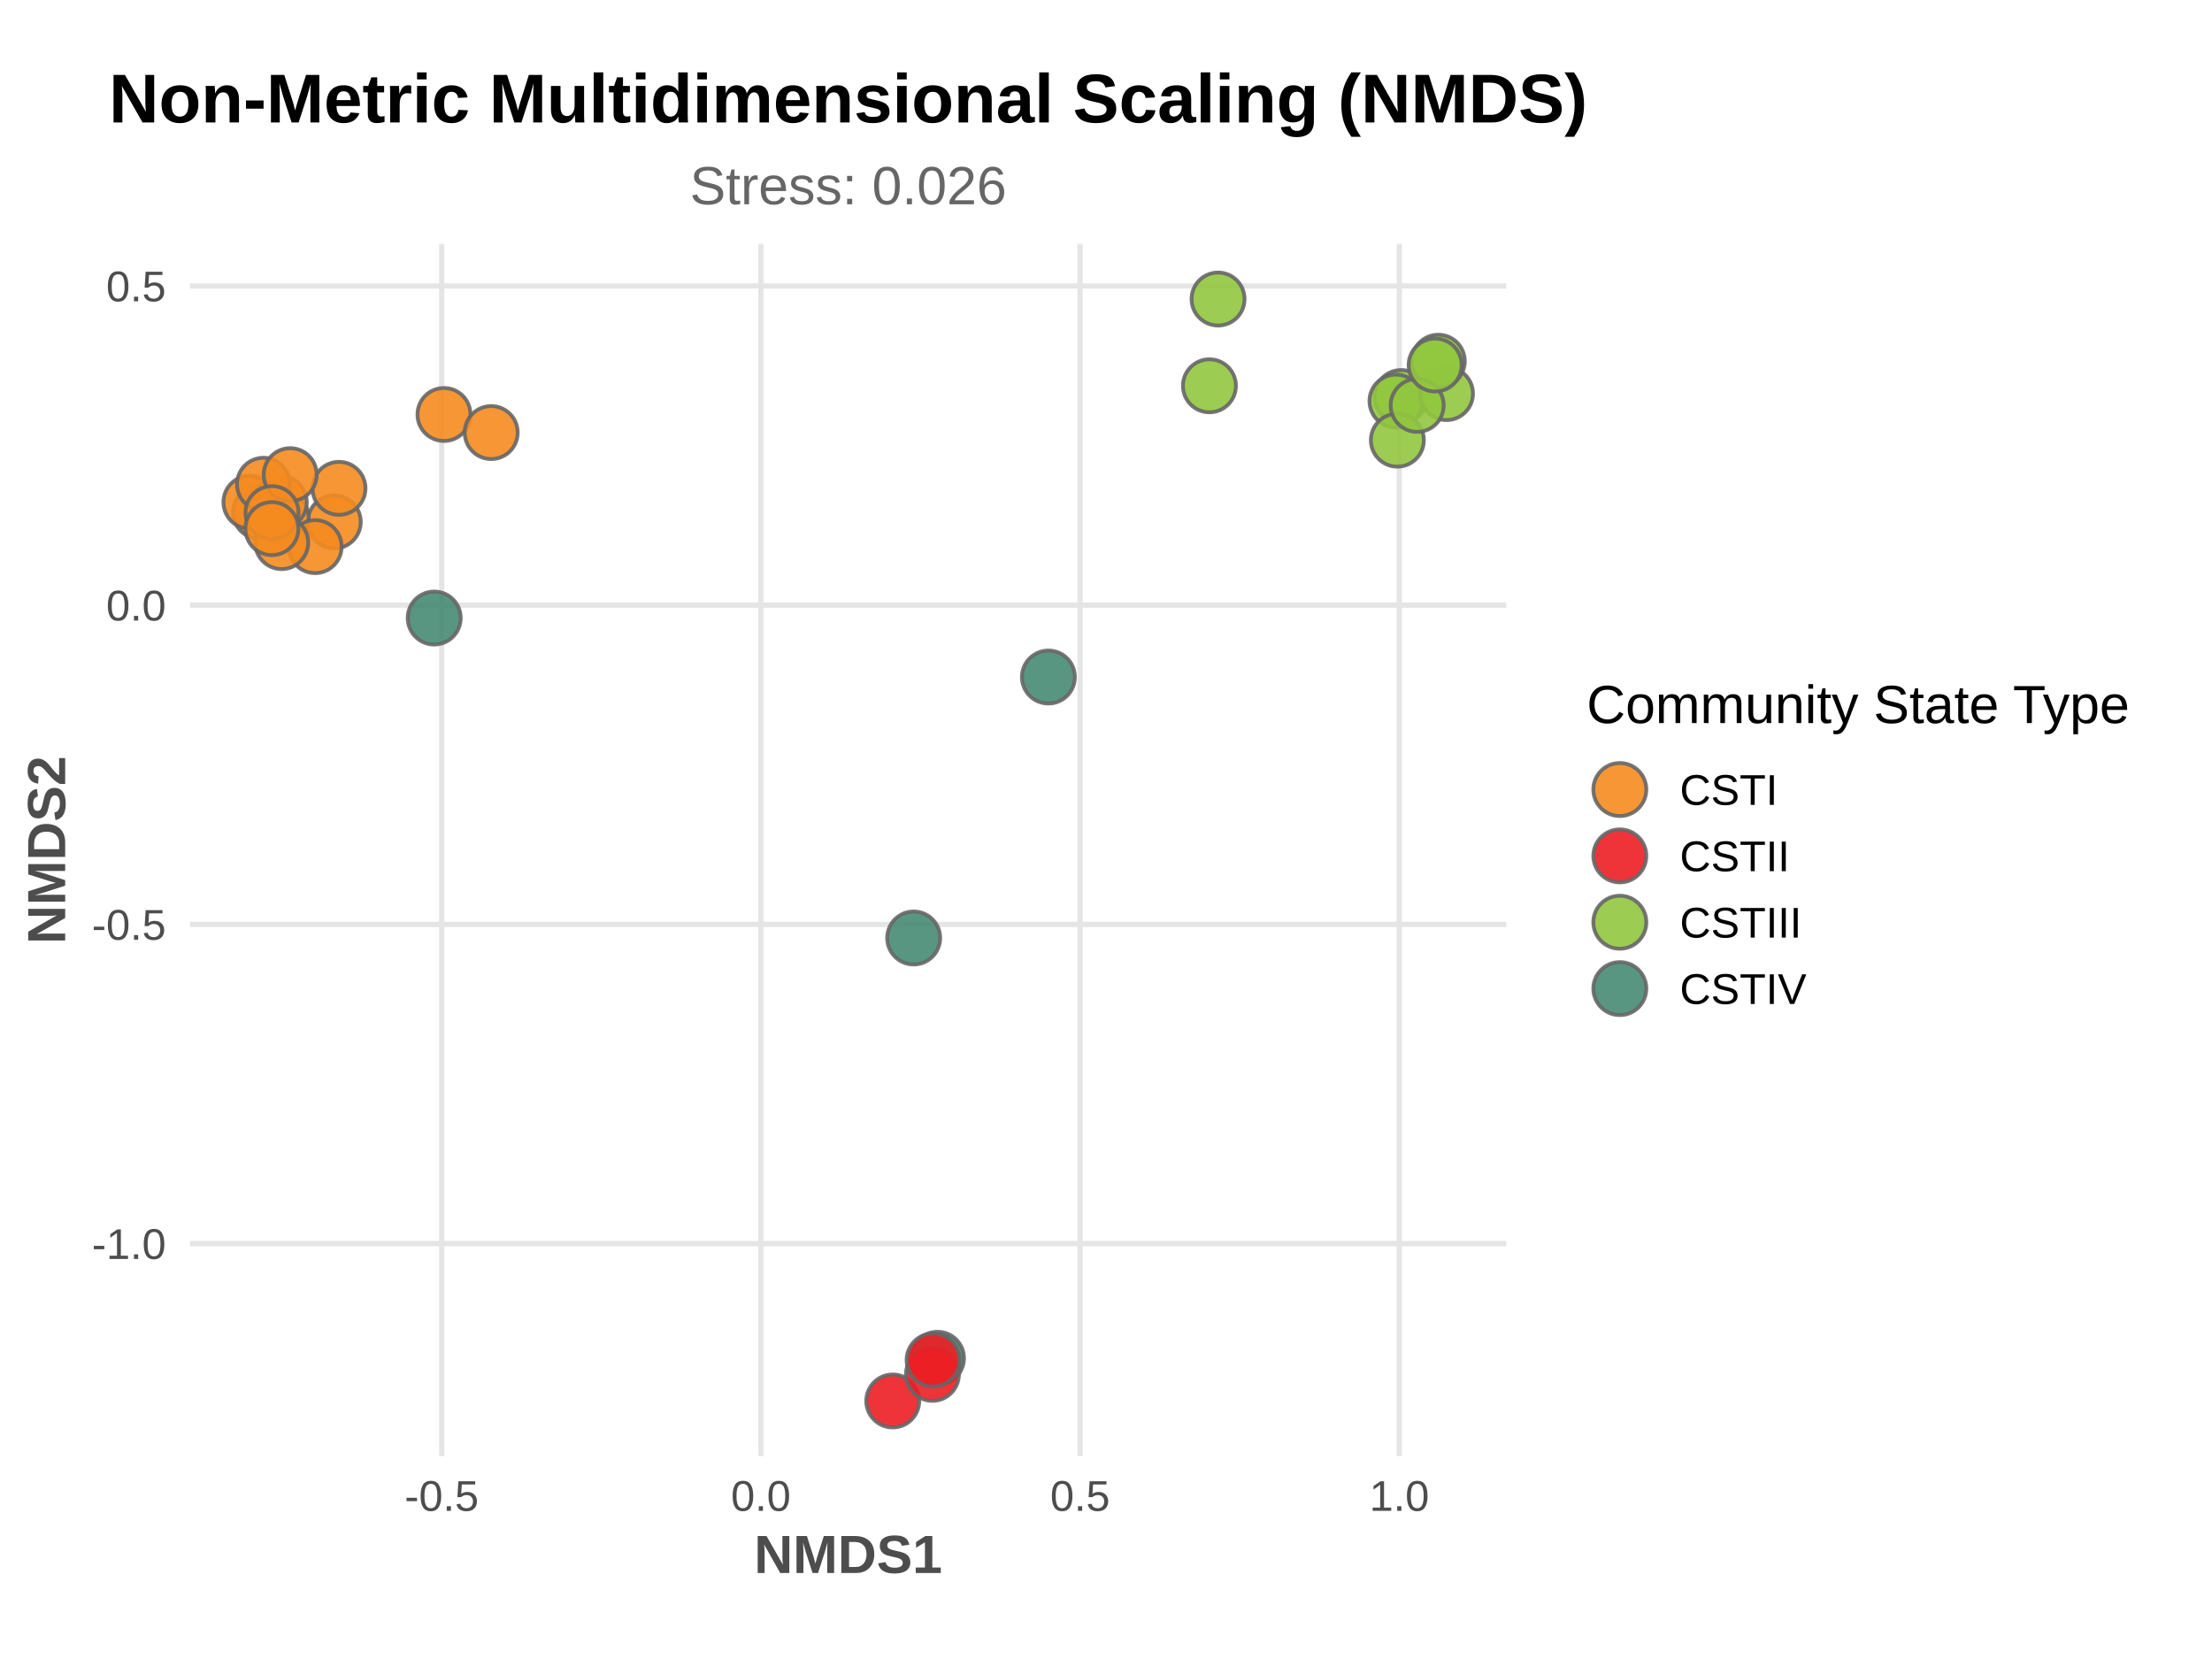
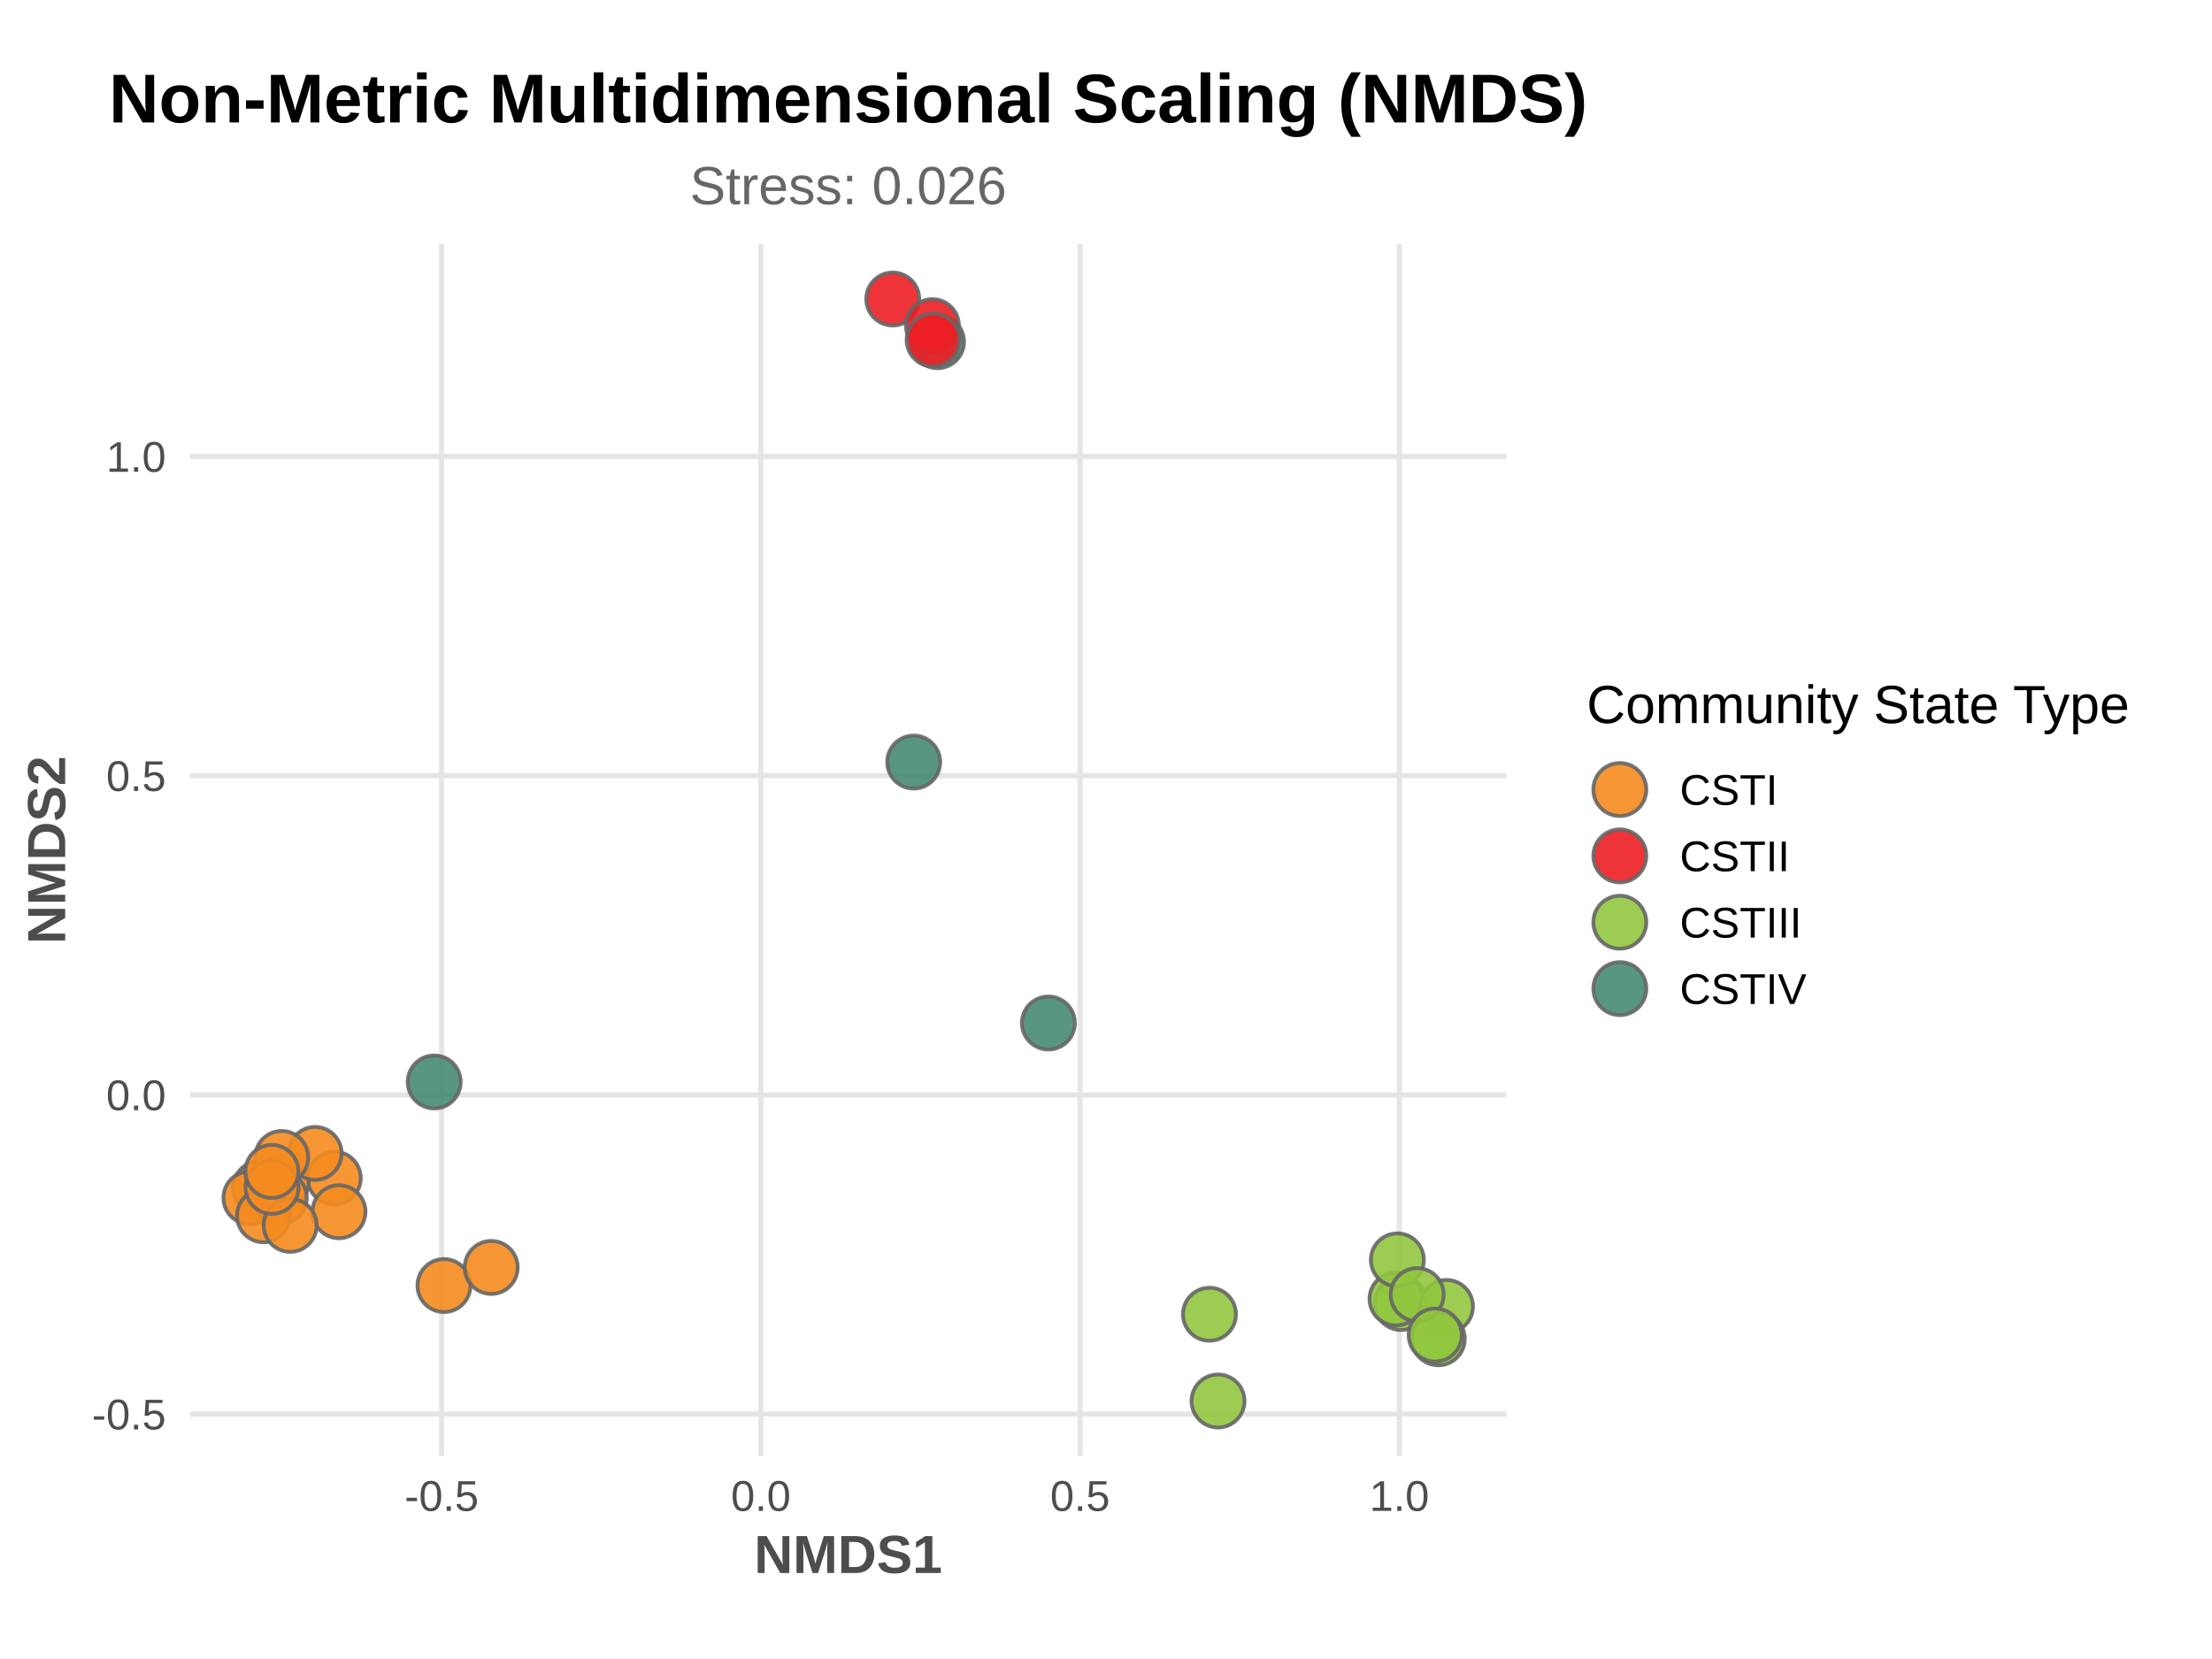
<svg xmlns="http://www.w3.org/2000/svg" class="svglite" width="576.00pt" height="432.00pt" viewBox="0 0 576.00 432.00">
  <defs>
    <style type="text/css">
    .svglite line, .svglite polyline, .svglite polygon, .svglite path, .svglite rect, .svglite circle {
      fill: none;
      stroke: #000000;
      stroke-linecap: round;
      stroke-linejoin: round;
      stroke-miterlimit: 10.00;
    }
    .svglite text {
      white-space: pre;
    }
  </style>
  </defs>
  <rect width="100%" height="100%" style="stroke: none; fill: #FFFFFF;" />
  <defs>
    <clipPath id="cpMC4wMHw1NzYuMDB8MC4wMHw0MzIuMDA=">
      <rect x="0.00" y="0.00" width="576.00" height="432.00" />
    </clipPath>
  </defs>
  <g clip-path="url(#cpMC4wMHw1NzYuMDB8MC4wMHw0MzIuMDA=)">
</g>
  <defs>
-     <clipPath id="cpMC4wMHw1NzYuMDB8MTIuMDd8NDE5Ljkz">
-       <rect x="0.00" y="12.07" width="576.00" height="407.87" />
+     <clipPath id="cpMC4wMHw1NzYuMDB8MTIuMDZ8NDE5Ljk0">
+       <rect x="0.00" y="12.06" width="576.00" height="407.88" />
    </clipPath>
  </defs>
-   <g clip-path="url(#cpMC4wMHw1NzYuMDB8MTIuMDd8NDE5Ljkz)">
-     <rect x="0.00" y="12.07" width="576.00" height="407.87" style="stroke-width: 1.36; stroke: none; fill: #FFFFFF;" />
+   <g clip-path="url(#cpMC4wMHw1NzYuMDB8MTIuMDZ8NDE5Ljk0)">
+     <rect x="0.00" y="12.06" width="576.00" height="407.88" style="stroke-width: 1.36; stroke: none; fill: #FFFFFF;" />
  </g>
  <g clip-path="url(#cpMC4wMHw1NzYuMDB8MC4wMHw0MzIuMDA=)">
</g>
  <defs>
-     <clipPath id="cpNDkuNTB8MzkyLjI0fDYzLjUyfDM3OS4xNQ==">
-       <rect x="49.50" y="63.52" width="342.74" height="315.63" />
+     <clipPath id="cpNDkuNTB8MzkyLjI0fDYzLjUxfDM3OS4xNg==">
+       <rect x="49.50" y="63.51" width="342.74" height="315.65" />
    </clipPath>
  </defs>
-   <g clip-path="url(#cpNDkuNTB8MzkyLjI0fDYzLjUyfDM3OS4xNQ==)">
-     <polyline points="49.50,323.83 392.24,323.83 " style="stroke-width: 1.36; stroke: #E5E5E5; stroke-linecap: butt;" />
-     <polyline points="49.50,240.71 392.24,240.71 " style="stroke-width: 1.36; stroke: #E5E5E5; stroke-linecap: butt;" />
-     <polyline points="49.50,157.59 392.24,157.59 " style="stroke-width: 1.36; stroke: #E5E5E5; stroke-linecap: butt;" />
-     <polyline points="49.50,74.47 392.24,74.47 " style="stroke-width: 1.36; stroke: #E5E5E5; stroke-linecap: butt;" />
-     <polyline points="115.01,379.15 115.01,63.52 " style="stroke-width: 1.36; stroke: #E5E5E5; stroke-linecap: butt;" />
-     <polyline points="198.13,379.15 198.13,63.52 " style="stroke-width: 1.36; stroke: #E5E5E5; stroke-linecap: butt;" />
-     <polyline points="281.25,379.15 281.25,63.52 " style="stroke-width: 1.36; stroke: #E5E5E5; stroke-linecap: butt;" />
-     <polyline points="364.37,379.15 364.37,63.52 " style="stroke-width: 1.36; stroke: #E5E5E5; stroke-linecap: butt;" />
-     <circle cx="115.61" cy="107.93" r="6.90" style="stroke-width: 0.99; stroke: #666666; stroke-opacity: 0.90; fill: #F58B1F; fill-opacity: 0.90;" />
-     <circle cx="87.04" cy="135.91" r="6.90" style="stroke-width: 0.99; stroke: #666666; stroke-opacity: 0.90; fill: #F58B1F; fill-opacity: 0.90;" />
-     <circle cx="232.47" cy="364.81" r="6.90" style="stroke-width: 0.99; stroke: #666666; stroke-opacity: 0.90; fill: #EC1E24; fill-opacity: 0.90;" />
-     <circle cx="73.47" cy="134.78" r="6.90" style="stroke-width: 0.99; stroke: #666666; stroke-opacity: 0.90; fill: #F58B1F; fill-opacity: 0.90;" />
-     <circle cx="244.12" cy="353.69" r="6.90" style="stroke-width: 0.99; stroke: #666666; stroke-opacity: 0.90; fill: #468B74; fill-opacity: 0.90;" />
-     <circle cx="67.58" cy="133.38" r="6.90" style="stroke-width: 0.99; stroke: #666666; stroke-opacity: 0.90; fill: #F58B1F; fill-opacity: 0.90;" />
-     <circle cx="242.80" cy="357.88" r="6.90" style="stroke-width: 0.99; stroke: #666666; stroke-opacity: 0.90; fill: #EC1E24; fill-opacity: 0.90;" />
-     <circle cx="364.85" cy="103.26" r="6.90" style="stroke-width: 0.99; stroke: #666666; stroke-opacity: 0.90; fill: #92C73E; fill-opacity: 0.90;" />
-     <circle cx="65.08" cy="130.77" r="6.90" style="stroke-width: 0.99; stroke: #666666; stroke-opacity: 0.90; fill: #F58B1F; fill-opacity: 0.90;" />
-     <circle cx="363.51" cy="104.44" r="6.90" style="stroke-width: 0.99; stroke: #666666; stroke-opacity: 0.90; fill: #92C73E; fill-opacity: 0.90;" />
-     <circle cx="363.87" cy="114.62" r="6.90" style="stroke-width: 0.99; stroke: #666666; stroke-opacity: 0.90; fill: #92C73E; fill-opacity: 0.90;" />
-     <circle cx="237.92" cy="244.25" r="6.90" style="stroke-width: 0.99; stroke: #666666; stroke-opacity: 0.90; fill: #468B74; fill-opacity: 0.90;" />
-     <circle cx="314.93" cy="100.46" r="6.90" style="stroke-width: 0.99; stroke: #666666; stroke-opacity: 0.90; fill: #92C73E; fill-opacity: 0.90;" />
-     <circle cx="273.00" cy="176.30" r="6.90" style="stroke-width: 0.99; stroke: #666666; stroke-opacity: 0.90; fill: #468B74; fill-opacity: 0.90;" />
-     <circle cx="376.66" cy="102.49" r="6.90" style="stroke-width: 0.99; stroke: #666666; stroke-opacity: 0.90; fill: #92C73E; fill-opacity: 0.90;" />
-     <circle cx="374.53" cy="94.06" r="6.90" style="stroke-width: 0.99; stroke: #666666; stroke-opacity: 0.90; fill: #92C73E; fill-opacity: 0.90;" />
-     <circle cx="72.98" cy="130.79" r="6.90" style="stroke-width: 0.99; stroke: #666666; stroke-opacity: 0.90; fill: #F58B1F; fill-opacity: 0.90;" />
-     <circle cx="317.18" cy="77.87" r="6.90" style="stroke-width: 0.99; stroke: #666666; stroke-opacity: 0.90; fill: #92C73E; fill-opacity: 0.90;" />
-     <circle cx="242.98" cy="354.14" r="6.90" style="stroke-width: 0.99; stroke: #666666; stroke-opacity: 0.90; fill: #EC1E24; fill-opacity: 0.90;" />
-     <circle cx="369.03" cy="105.56" r="6.90" style="stroke-width: 0.99; stroke: #666666; stroke-opacity: 0.90; fill: #92C73E; fill-opacity: 0.90;" />
-     <circle cx="68.62" cy="126.10" r="6.90" style="stroke-width: 0.99; stroke: #666666; stroke-opacity: 0.90; fill: #F58B1F; fill-opacity: 0.90;" />
-     <circle cx="113.07" cy="160.94" r="6.90" style="stroke-width: 0.99; stroke: #666666; stroke-opacity: 0.90; fill: #468B74; fill-opacity: 0.90;" />
-     <circle cx="88.27" cy="127.16" r="6.90" style="stroke-width: 0.99; stroke: #666666; stroke-opacity: 0.90; fill: #F58B1F; fill-opacity: 0.90;" />
-     <circle cx="82.06" cy="142.34" r="6.90" style="stroke-width: 0.99; stroke: #666666; stroke-opacity: 0.90; fill: #F58B1F; fill-opacity: 0.90;" />
-     <circle cx="127.91" cy="112.64" r="6.90" style="stroke-width: 0.99; stroke: #666666; stroke-opacity: 0.90; fill: #F58B1F; fill-opacity: 0.90;" />
-     <circle cx="73.35" cy="141.29" r="6.90" style="stroke-width: 0.99; stroke: #666666; stroke-opacity: 0.90; fill: #F58B1F; fill-opacity: 0.90;" />
-     <circle cx="75.57" cy="123.60" r="6.90" style="stroke-width: 0.99; stroke: #666666; stroke-opacity: 0.90; fill: #F58B1F; fill-opacity: 0.90;" />
-     <circle cx="70.83" cy="133.49" r="6.90" style="stroke-width: 0.99; stroke: #666666; stroke-opacity: 0.90; fill: #F58B1F; fill-opacity: 0.90;" />
-     <circle cx="373.71" cy="95.05" r="6.90" style="stroke-width: 0.99; stroke: #666666; stroke-opacity: 0.90; fill: #92C73E; fill-opacity: 0.90;" />
-     <circle cx="70.80" cy="137.65" r="6.90" style="stroke-width: 0.99; stroke: #666666; stroke-opacity: 0.90; fill: #F58B1F; fill-opacity: 0.90;" />
+   <g clip-path="url(#cpNDkuNTB8MzkyLjI0fDYzLjUxfDM3OS4xNg==)">
+     <polyline points="49.50,368.22 392.24,368.22 " style="stroke-width: 1.36; stroke: #E5E5E5; stroke-linecap: butt;" />
+     <polyline points="49.50,285.10 392.24,285.10 " style="stroke-width: 1.36; stroke: #E5E5E5; stroke-linecap: butt;" />
+     <polyline points="49.50,201.97 392.24,201.97 " style="stroke-width: 1.36; stroke: #E5E5E5; stroke-linecap: butt;" />
+     <polyline points="49.50,118.85 392.24,118.85 " style="stroke-width: 1.36; stroke: #E5E5E5; stroke-linecap: butt;" />
+     <polyline points="115.00,379.16 115.00,63.51 " style="stroke-width: 1.36; stroke: #E5E5E5; stroke-linecap: butt;" />
+     <polyline points="198.13,379.16 198.13,63.51 " style="stroke-width: 1.36; stroke: #E5E5E5; stroke-linecap: butt;" />
+     <polyline points="281.25,379.16 281.25,63.51 " style="stroke-width: 1.36; stroke: #E5E5E5; stroke-linecap: butt;" />
+     <polyline points="364.37,379.16 364.37,63.51 " style="stroke-width: 1.36; stroke: #E5E5E5; stroke-linecap: butt;" />
+     <circle cx="115.61" cy="334.75" r="6.90" style="stroke-width: 0.99; stroke: #666666; stroke-opacity: 0.90; fill: #F58B1F; fill-opacity: 0.90;" />
+     <circle cx="87.04" cy="306.77" r="6.90" style="stroke-width: 0.99; stroke: #666666; stroke-opacity: 0.90; fill: #F58B1F; fill-opacity: 0.90;" />
+     <circle cx="232.47" cy="77.86" r="6.90" style="stroke-width: 0.99; stroke: #666666; stroke-opacity: 0.90; fill: #EC1E24; fill-opacity: 0.90;" />
+     <circle cx="73.47" cy="307.90" r="6.90" style="stroke-width: 0.99; stroke: #666666; stroke-opacity: 0.90; fill: #F58B1F; fill-opacity: 0.90;" />
+     <circle cx="244.13" cy="88.98" r="6.90" style="stroke-width: 0.99; stroke: #666666; stroke-opacity: 0.90; fill: #468B74; fill-opacity: 0.90;" />
+     <circle cx="67.58" cy="309.30" r="6.90" style="stroke-width: 0.99; stroke: #666666; stroke-opacity: 0.90; fill: #F58B1F; fill-opacity: 0.90;" />
+     <circle cx="242.80" cy="84.80" r="6.90" style="stroke-width: 0.99; stroke: #666666; stroke-opacity: 0.90; fill: #EC1E24; fill-opacity: 0.90;" />
+     <circle cx="364.84" cy="339.43" r="6.90" style="stroke-width: 0.99; stroke: #666666; stroke-opacity: 0.90; fill: #92C73E; fill-opacity: 0.90;" />
+     <circle cx="65.08" cy="311.91" r="6.90" style="stroke-width: 0.99; stroke: #666666; stroke-opacity: 0.90; fill: #F58B1F; fill-opacity: 0.90;" />
+     <circle cx="363.52" cy="338.25" r="6.90" style="stroke-width: 0.99; stroke: #666666; stroke-opacity: 0.90; fill: #92C73E; fill-opacity: 0.90;" />
+     <circle cx="363.87" cy="328.07" r="6.90" style="stroke-width: 0.99; stroke: #666666; stroke-opacity: 0.90; fill: #92C73E; fill-opacity: 0.90;" />
+     <circle cx="237.93" cy="198.44" r="6.90" style="stroke-width: 0.99; stroke: #666666; stroke-opacity: 0.90; fill: #468B74; fill-opacity: 0.90;" />
+     <circle cx="314.94" cy="342.23" r="6.90" style="stroke-width: 0.99; stroke: #666666; stroke-opacity: 0.90; fill: #92C73E; fill-opacity: 0.90;" />
+     <circle cx="273.00" cy="266.39" r="6.90" style="stroke-width: 0.99; stroke: #666666; stroke-opacity: 0.90; fill: #468B74; fill-opacity: 0.90;" />
+     <circle cx="376.66" cy="340.20" r="6.90" style="stroke-width: 0.99; stroke: #666666; stroke-opacity: 0.90; fill: #92C73E; fill-opacity: 0.90;" />
+     <circle cx="374.53" cy="348.62" r="6.90" style="stroke-width: 0.99; stroke: #666666; stroke-opacity: 0.90; fill: #92C73E; fill-opacity: 0.90;" />
+     <circle cx="72.98" cy="311.89" r="6.90" style="stroke-width: 0.99; stroke: #666666; stroke-opacity: 0.90; fill: #F58B1F; fill-opacity: 0.90;" />
+     <circle cx="317.17" cy="364.82" r="6.90" style="stroke-width: 0.99; stroke: #666666; stroke-opacity: 0.90; fill: #92C73E; fill-opacity: 0.90;" />
+     <circle cx="242.99" cy="88.54" r="6.90" style="stroke-width: 0.99; stroke: #666666; stroke-opacity: 0.90; fill: #EC1E24; fill-opacity: 0.90;" />
+     <circle cx="369.03" cy="337.12" r="6.90" style="stroke-width: 0.99; stroke: #666666; stroke-opacity: 0.90; fill: #92C73E; fill-opacity: 0.90;" />
+     <circle cx="68.61" cy="316.58" r="6.90" style="stroke-width: 0.99; stroke: #666666; stroke-opacity: 0.90; fill: #F58B1F; fill-opacity: 0.90;" />
+     <circle cx="113.07" cy="281.74" r="6.90" style="stroke-width: 0.99; stroke: #666666; stroke-opacity: 0.90; fill: #468B74; fill-opacity: 0.90;" />
+     <circle cx="88.27" cy="315.53" r="6.90" style="stroke-width: 0.99; stroke: #666666; stroke-opacity: 0.90; fill: #F58B1F; fill-opacity: 0.90;" />
+     <circle cx="82.05" cy="300.35" r="6.90" style="stroke-width: 0.99; stroke: #666666; stroke-opacity: 0.90; fill: #F58B1F; fill-opacity: 0.90;" />
+     <circle cx="127.91" cy="330.04" r="6.90" style="stroke-width: 0.99; stroke: #666666; stroke-opacity: 0.90; fill: #F58B1F; fill-opacity: 0.90;" />
+     <circle cx="73.35" cy="301.39" r="6.90" style="stroke-width: 0.99; stroke: #666666; stroke-opacity: 0.90; fill: #F58B1F; fill-opacity: 0.90;" />
+     <circle cx="75.56" cy="319.08" r="6.90" style="stroke-width: 0.99; stroke: #666666; stroke-opacity: 0.90; fill: #F58B1F; fill-opacity: 0.90;" />
+     <circle cx="70.83" cy="309.19" r="6.90" style="stroke-width: 0.99; stroke: #666666; stroke-opacity: 0.90; fill: #F58B1F; fill-opacity: 0.90;" />
+     <circle cx="373.72" cy="347.64" r="6.90" style="stroke-width: 0.99; stroke: #666666; stroke-opacity: 0.90; fill: #92C73E; fill-opacity: 0.90;" />
+     <circle cx="70.79" cy="305.03" r="6.90" style="stroke-width: 0.99; stroke: #666666; stroke-opacity: 0.90; fill: #F58B1F; fill-opacity: 0.90;" />
  </g>
  <g clip-path="url(#cpMC4wMHw1NzYuMDB8MC4wMHw0MzIuMDA=)">
-     <text x="43.22" y="327.83" text-anchor="end" style="font-size: 11.20px;fill: #4D4D4D; font-family: &quot;Liberation Sans&quot;;" textLength="19.40px" lengthAdjust="spacingAndGlyphs">-1.0</text>
-     <text x="43.22" y="244.71" text-anchor="end" style="font-size: 11.20px;fill: #4D4D4D; font-family: &quot;Liberation Sans&quot;;" textLength="19.40px" lengthAdjust="spacingAndGlyphs">-0.5</text>
-     <text x="43.22" y="161.58" text-anchor="end" style="font-size: 11.20px;fill: #4D4D4D; font-family: &quot;Liberation Sans&quot;;" textLength="15.80px" lengthAdjust="spacingAndGlyphs">0.0</text>
-     <text x="43.22" y="78.46" text-anchor="end" style="font-size: 11.20px;fill: #4D4D4D; font-family: &quot;Liberation Sans&quot;;" textLength="15.80px" lengthAdjust="spacingAndGlyphs">0.5</text>
-     <text x="115.01" y="393.42" text-anchor="middle" style="font-size: 11.20px;fill: #4D4D4D; font-family: &quot;Liberation Sans&quot;;" textLength="19.40px" lengthAdjust="spacingAndGlyphs">-0.5</text>
-     <text x="198.13" y="393.42" text-anchor="middle" style="font-size: 11.20px;fill: #4D4D4D; font-family: &quot;Liberation Sans&quot;;" textLength="15.80px" lengthAdjust="spacingAndGlyphs">0.0</text>
-     <text x="281.25" y="393.42" text-anchor="middle" style="font-size: 11.20px;fill: #4D4D4D; font-family: &quot;Liberation Sans&quot;;" textLength="15.80px" lengthAdjust="spacingAndGlyphs">0.5</text>
-     <text x="364.37" y="393.42" text-anchor="middle" style="font-size: 11.20px;fill: #4D4D4D; font-family: &quot;Liberation Sans&quot;;" textLength="15.80px" lengthAdjust="spacingAndGlyphs">1.0</text>
-     <text x="220.87" y="409.60" text-anchor="middle" style="font-size: 14.00px; font-weight: bold;fill: #4D4D4D; font-family: &quot;Liberation Sans&quot;;" textLength="50.67px" lengthAdjust="spacingAndGlyphs">NMDS1</text>
+     <text x="43.22" y="372.21" text-anchor="end" style="font-size: 11.20px;fill: #4D4D4D; font-family: &quot;Liberation Sans&quot;;" textLength="19.40px" lengthAdjust="spacingAndGlyphs">-0.5</text>
+     <text x="43.22" y="289.09" text-anchor="end" style="font-size: 11.20px;fill: #4D4D4D; font-family: &quot;Liberation Sans&quot;;" textLength="15.80px" lengthAdjust="spacingAndGlyphs">0.0</text>
+     <text x="43.22" y="205.97" text-anchor="end" style="font-size: 11.20px;fill: #4D4D4D; font-family: &quot;Liberation Sans&quot;;" textLength="15.80px" lengthAdjust="spacingAndGlyphs">0.5</text>
+     <text x="43.22" y="122.85" text-anchor="end" style="font-size: 11.20px;fill: #4D4D4D; font-family: &quot;Liberation Sans&quot;;" textLength="15.80px" lengthAdjust="spacingAndGlyphs">1.0</text>
+     <text x="115.00" y="393.43" text-anchor="middle" style="font-size: 11.20px;fill: #4D4D4D; font-family: &quot;Liberation Sans&quot;;" textLength="19.40px" lengthAdjust="spacingAndGlyphs">-0.5</text>
+     <text x="198.13" y="393.43" text-anchor="middle" style="font-size: 11.20px;fill: #4D4D4D; font-family: &quot;Liberation Sans&quot;;" textLength="15.80px" lengthAdjust="spacingAndGlyphs">0.0</text>
+     <text x="281.25" y="393.43" text-anchor="middle" style="font-size: 11.20px;fill: #4D4D4D; font-family: &quot;Liberation Sans&quot;;" textLength="15.80px" lengthAdjust="spacingAndGlyphs">0.5</text>
+     <text x="364.37" y="393.43" text-anchor="middle" style="font-size: 11.20px;fill: #4D4D4D; font-family: &quot;Liberation Sans&quot;;" textLength="15.80px" lengthAdjust="spacingAndGlyphs">1.0</text>
+     <text x="220.87" y="409.61" text-anchor="middle" style="font-size: 14.00px; font-weight: bold;fill: #4D4D4D; font-family: &quot;Liberation Sans&quot;;" textLength="50.67px" lengthAdjust="spacingAndGlyphs">NMDS1</text>
    <text transform="translate(16.97,221.34) rotate(-90)" text-anchor="middle" style="font-size: 14.00px; font-weight: bold;fill: #4D4D4D; font-family: &quot;Liberation Sans&quot;;" textLength="50.67px" lengthAdjust="spacingAndGlyphs">NMDS2</text>
    <text x="413.16" y="188.29" style="font-size: 14.00px; font-family: &quot;Liberation Sans&quot;;" textLength="148.89px" lengthAdjust="spacingAndGlyphs">Community State Type</text>
    <circle cx="421.80" cy="205.59" r="6.90" style="stroke-width: 0.99; stroke: #666666; stroke-opacity: 0.90; fill: #F58B1F; fill-opacity: 0.90;" />
    <circle cx="421.80" cy="222.87" r="6.90" style="stroke-width: 0.99; stroke: #666666; stroke-opacity: 0.90; fill: #EC1E24; fill-opacity: 0.90;" />
    <circle cx="421.80" cy="240.15" r="6.90" style="stroke-width: 0.99; stroke: #666666; stroke-opacity: 0.90; fill: #92C73E; fill-opacity: 0.90;" />
    <circle cx="421.80" cy="257.43" r="6.90" style="stroke-width: 0.99; stroke: #666666; stroke-opacity: 0.90; fill: #468B74; fill-opacity: 0.90;" />
    <text x="437.42" y="209.58" style="font-size: 11.20px; font-family: &quot;Liberation Sans&quot;;" textLength="23.23px" lengthAdjust="spacingAndGlyphs">CSTI</text>
    <text x="437.42" y="226.86" style="font-size: 11.20px; font-family: &quot;Liberation Sans&quot;;" textLength="27.02px" lengthAdjust="spacingAndGlyphs">CSTII</text>
    <text x="437.42" y="244.14" style="font-size: 11.20px; font-family: &quot;Liberation Sans&quot;;" textLength="30.82px" lengthAdjust="spacingAndGlyphs">CSTIII</text>
    <text x="437.42" y="261.42" style="font-size: 11.20px; font-family: &quot;Liberation Sans&quot;;" textLength="29.94px" lengthAdjust="spacingAndGlyphs">CSTIV</text>
-     <text x="220.87" y="53.19" text-anchor="middle" style="font-size: 14.00px;fill: #666666; font-family: &quot;Liberation Sans&quot;;" textLength="83.00px" lengthAdjust="spacingAndGlyphs">Stress: 0.026</text>
-     <text x="220.87" y="31.89" text-anchor="middle" style="font-size: 18.00px; font-weight: bold; font-family: &quot;Liberation Sans&quot;;" textLength="405.55px" lengthAdjust="spacingAndGlyphs">Non-Metric Multidimensional Scaling (NMDS)</text>
+     <text x="220.87" y="53.18" text-anchor="middle" style="font-size: 14.00px;fill: #666666; font-family: &quot;Liberation Sans&quot;;" textLength="83.00px" lengthAdjust="spacingAndGlyphs">Stress: 0.026</text>
+     <text x="220.87" y="31.88" text-anchor="middle" style="font-size: 18.00px; font-weight: bold; font-family: &quot;Liberation Sans&quot;;" textLength="405.55px" lengthAdjust="spacingAndGlyphs">Non-Metric Multidimensional Scaling (NMDS)</text>
  </g>
</svg>
